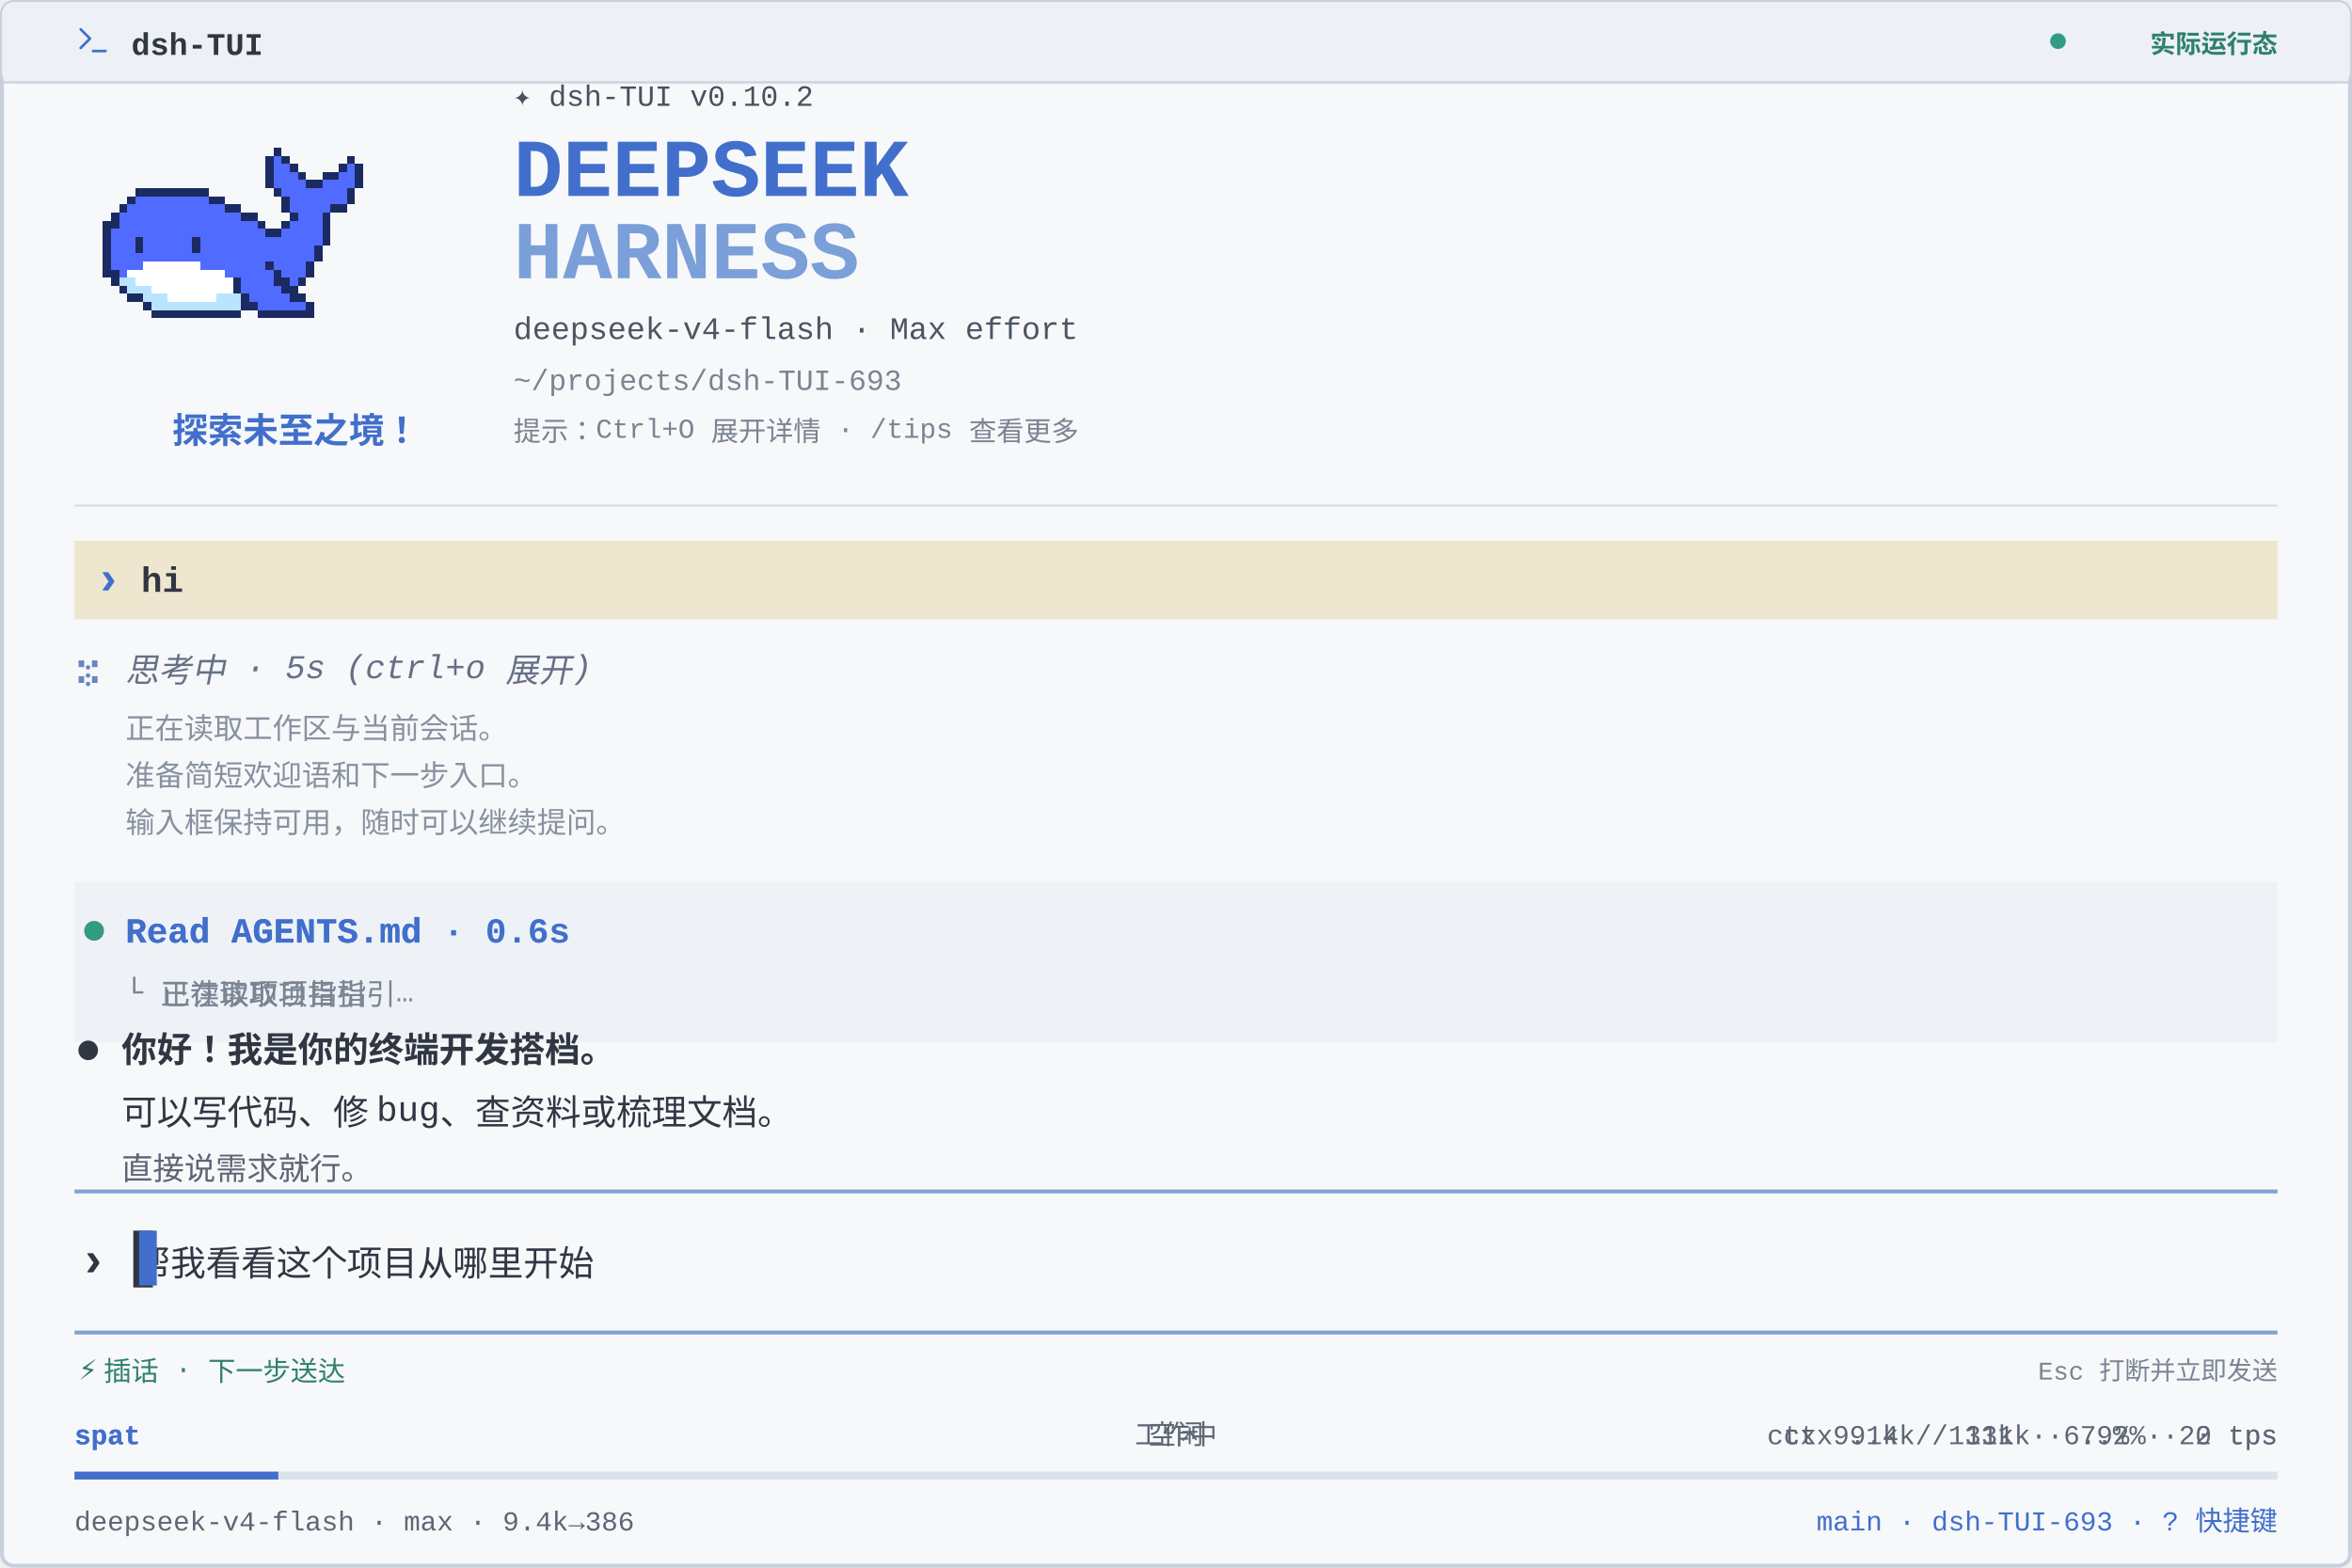
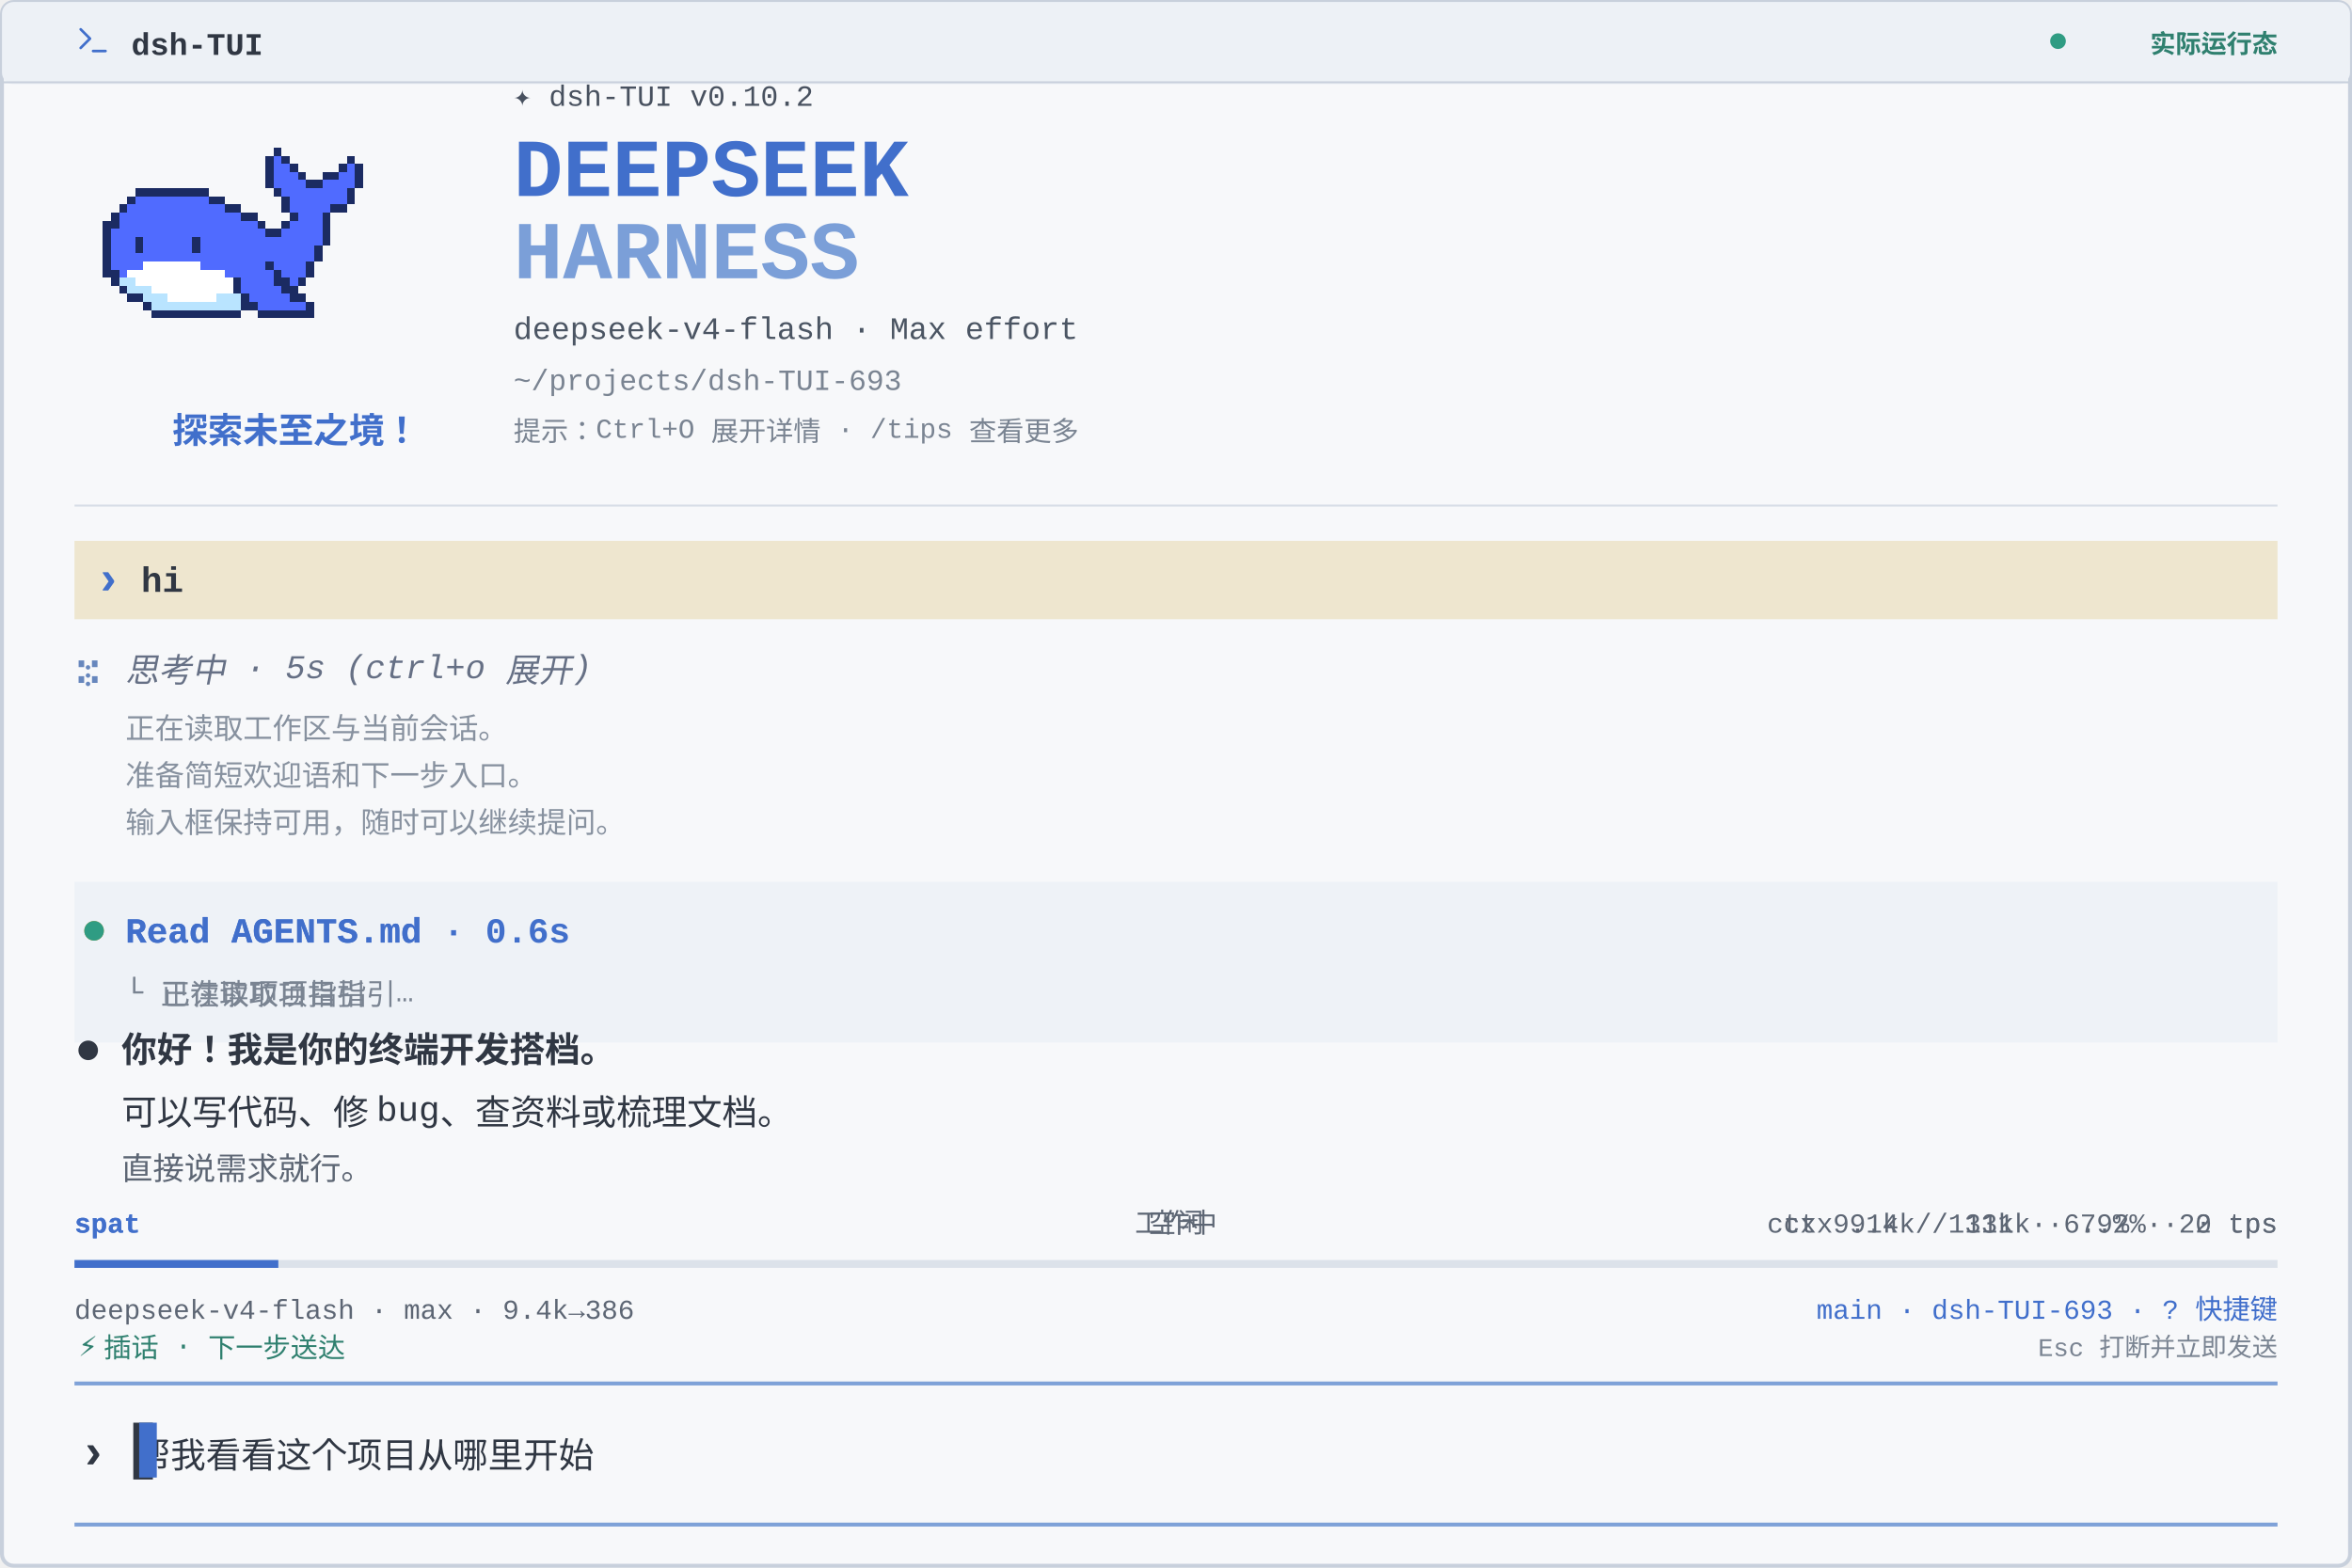
<svg xmlns="http://www.w3.org/2000/svg" width="1200" height="800" viewBox="0 0 1200 800" role="img" aria-labelledby="title desc">
  <style>
    text { font-family: "Cascadia Code","SFMono-Regular",Consolas,"Liberation Mono","Microsoft YaHei",monospace; letter-spacing: 0; }
    a:hover .tile { fill: #1b2028; }
    a:focus-visible .tile { stroke: #8bb6fb; stroke-width: 3; }
    .spinner-a { animation: spinnerA 1s steps(1,end) infinite; }
    .spinner-b { animation: spinnerB 1s steps(1,end) infinite; }
    .thinking-row { animation: thinkingRow 16s step-end infinite; }
    .tool-row { animation: toolRow 16s step-end infinite; }
    .tool-running { animation: toolRunning 16s step-end infinite; }
    .tool-done { animation: toolDone 16s step-end infinite; }
    .answer { animation: answer 16s step-end infinite; }
    .answer-mask { transform-origin:0 0; animation: answerReveal 16s steps(31,end) infinite; }
    .answer-two { animation: answerTwo 16s step-end infinite; }
    .draft { animation: draft 16s step-end infinite; }
    .draft-mask { transform-origin:0 0; animation: draftReveal 16s steps(16,end) infinite; }
    .draft-caret { animation: draftCaret 16s steps(16,end) infinite, blink 1s step-end infinite; }
    .empty-caret { animation: emptyCaret 16s step-end infinite, blink 1s step-end infinite; }
    .pending { animation: pending 16s step-end infinite; }
    .busy-status { animation: busyStatus 16s step-end infinite; }
    .idle-status { animation: idleStatus 16s step-end infinite; }
    .activity { transform-origin:0 0; animation: activity 16s linear infinite; }
    .live-dot { animation: pulse 1.4s ease-in-out infinite; }
    @keyframes spinnerA { 0%,49% { opacity:1 } 50%,100% { opacity:0 } }
    @keyframes spinnerB { 0%,49% { opacity:0 } 50%,100% { opacity:1 } }
    @keyframes blink { 0%,48% { opacity:1 } 49%,100% { opacity:0 } }
    @keyframes pulse { 0%,100% { opacity:.35 } 50% { opacity:1 } }
    @keyframes thinkingRow { 0%,33% { opacity:1 } 34%,100% { opacity:.38 } }
    @keyframes toolRow { 0%,20% { opacity:0 } 22%,100% { opacity:1 } }
    @keyframes toolRunning { 0%,20% { opacity:0 } 22%,46% { opacity:1 } 47%,100% { opacity:0 } }
    @keyframes toolDone { 0%,46% { opacity:0 } 47%,100% { opacity:1 } }
    @keyframes answer { 0%,48% { opacity:0 } 50%,100% { opacity:1 } }
    @keyframes answerReveal { 0%,49% { transform:scaleX(0) } 74%,100% { transform:scaleX(1) } }
    @keyframes answerTwo { 0%,73% { opacity:0 } 75%,100% { opacity:1 } }
    @keyframes draft { 0%,70% { opacity:0 } 72%,100% { opacity:1 } }
    @keyframes draftReveal { 0%,71% { transform:scaleX(0) } 91%,100% { transform:scaleX(1) } }
    @keyframes draftCaret { 0%,71% { transform:translateX(0) } 91%,100% { transform:translateX(252px) } }
    @keyframes emptyCaret { 0%,71% { opacity:1 } 72%,100% { opacity:0 } }
    @keyframes pending { 0%,91% { opacity:0 } 92%,100% { opacity:1 } }
    @keyframes busyStatus { 0%,91% { opacity:1 } 92%,100% { opacity:0 } }
    @keyframes idleStatus { 0%,91% { opacity:0 } 92%,100% { opacity:1 } }
    @keyframes activity { 0% { transform:scaleX(.07) } 92%,100% { transform:scaleX(1) } }
  </style>
  <defs>
    <clipPath id="answer-clip">
      <rect class="answer-mask" x="0" y="-25" width="1070" height="64" />
    </clipPath>
    <clipPath id="draft-clip">
      <rect class="draft-mask" x="0" y="-25" width="252" height="34" />
    </clipPath>
  </defs>
  <rect x="1" y="1" width="1198" height="798" rx="6" fill="#f7f8fa" stroke="#c8d0dc" stroke-width="2" />
  <rect x="1" y="1" width="1198" height="42" rx="6" fill="#edf1f6" />
  <path d="M1 42H1199" stroke="#c8d0dc" />
  <g transform="translate(38 11) scale(0.7916667)" fill="none" stroke="#416fcb" stroke-width="1.7" stroke-linecap="round" stroke-linejoin="round">
    <path d="M12 19h8" />
    <path d="m4 17 6-6-6-6" />
  </g>
  <text x="67" y="28" font-size="16" fill="#303743" font-weight="700">dsh-TUI</text>
  <circle class="live-dot" cx="1050" cy="21" r="4" fill="#2f9c83" />
  <text x="1162" y="27" font-size="13" fill="#2f806f" text-anchor="end" font-weight="700">实际运行态</text>
  <g transform="translate(40 67) scale(4.15)" shape-rendering="crispEdges">
    <path fill="#1b2b62" d="M24 2h1v1h-1zM23 3h1v1h-1zM25 3h1v1h-1zM33 3h1v1h-1zM23 4h1v1h-1zM26 4h1v1h-1zM32 4h1v1h-1zM34 4h1v1h-1zM23 5h1v1h-1zM27 5h1v1h-1zM30 5h1v1h-1zM31 5h1v1h-1zM34 5h1v1h-1zM23 6h1v1h-1zM28 6h1v1h-1zM29 6h1v1h-1zM34 6h1v1h-1zM7 7h1v1h-1zM8 7h1v1h-1zM9 7h1v1h-1zM10 7h1v1h-1zM11 7h1v1h-1zM12 7h1v1h-1zM13 7h1v1h-1zM14 7h1v1h-1zM15 7h1v1h-1zM24 7h1v1h-1zM33 7h1v1h-1zM6 8h1v1h-1zM16 8h1v1h-1zM17 8h1v1h-1zM25 8h1v1h-1zM33 8h1v1h-1zM5 9h1v1h-1zM18 9h1v1h-1zM19 9h1v1h-1zM25 9h1v1h-1zM31 9h1v1h-1zM32 9h1v1h-1zM4 10h1v1h-1zM20 10h1v1h-1zM21 10h1v1h-1zM26 10h1v1h-1zM30 10h1v1h-1zM3 11h1v1h-1zM4 11h1v1h-1zM22 11h1v1h-1zM25 11h1v1h-1zM30 11h1v1h-1zM3 12h1v1h-1zM23 12h1v1h-1zM24 12h1v1h-1zM30 12h1v1h-1zM3 13h1v1h-1zM7 13h1v1h-1zM14 13h1v1h-1zM30 13h1v1h-1zM3 14h1v1h-1zM7 14h1v1h-1zM14 14h1v1h-1zM29 14h1v1h-1zM3 15h1v1h-1zM29 15h1v1h-1zM3 16h1v1h-1zM23 16h1v1h-1zM28 16h1v1h-1zM3 17h1v1h-1zM4 17h1v1h-1zM24 17h1v1h-1zM28 17h1v1h-1zM4 18h1v1h-1zM19 18h1v1h-1zM24 18h1v1h-1zM25 18h1v1h-1zM27 18h1v1h-1zM5 19h1v1h-1zM19 19h1v1h-1zM25 19h1v1h-1zM26 19h1v1h-1zM6 20h1v1h-1zM7 20h1v1h-1zM20 20h1v1h-1zM26 20h1v1h-1zM27 20h1v1h-1zM8 21h1v1h-1zM20 21h1v1h-1zM21 21h1v1h-1zM28 21h1v1h-1zM9 22h1v1h-1zM10 22h1v1h-1zM11 22h1v1h-1zM12 22h1v1h-1zM13 22h1v1h-1zM14 22h1v1h-1zM15 22h1v1h-1zM16 22h1v1h-1zM17 22h1v1h-1zM18 22h1v1h-1zM19 22h1v1h-1zM22 22h1v1h-1zM23 22h1v1h-1zM24 22h1v1h-1zM25 22h1v1h-1zM26 22h1v1h-1zM27 22h1v1h-1zM28 22h1v1h-1z" />
    <path fill="#506bff" d="M24 3h1v1h-1zM24 4h1v1h-1zM25 4h1v1h-1zM33 4h1v1h-1zM24 5h1v1h-1zM25 5h1v1h-1zM26 5h1v1h-1zM32 5h1v1h-1zM33 5h1v1h-1zM24 6h1v1h-1zM25 6h1v1h-1zM26 6h1v1h-1zM27 6h1v1h-1zM30 6h1v1h-1zM31 6h1v1h-1zM32 6h1v1h-1zM33 6h1v1h-1zM25 7h1v1h-1zM26 7h1v1h-1zM27 7h1v1h-1zM28 7h1v1h-1zM29 7h1v1h-1zM30 7h1v1h-1zM31 7h1v1h-1zM32 7h1v1h-1zM7 8h1v1h-1zM8 8h1v1h-1zM9 8h1v1h-1zM10 8h1v1h-1zM11 8h1v1h-1zM12 8h1v1h-1zM13 8h1v1h-1zM14 8h1v1h-1zM15 8h1v1h-1zM26 8h1v1h-1zM27 8h1v1h-1zM28 8h1v1h-1zM29 8h1v1h-1zM30 8h1v1h-1zM31 8h1v1h-1zM32 8h1v1h-1zM6 9h1v1h-1zM7 9h1v1h-1zM8 9h1v1h-1zM9 9h1v1h-1zM10 9h1v1h-1zM11 9h1v1h-1zM12 9h1v1h-1zM13 9h1v1h-1zM14 9h1v1h-1zM15 9h1v1h-1zM16 9h1v1h-1zM17 9h1v1h-1zM26 9h1v1h-1zM27 9h1v1h-1zM28 9h1v1h-1zM29 9h1v1h-1zM30 9h1v1h-1zM5 10h1v1h-1zM6 10h1v1h-1zM7 10h1v1h-1zM8 10h1v1h-1zM9 10h1v1h-1zM10 10h1v1h-1zM11 10h1v1h-1zM12 10h1v1h-1zM13 10h1v1h-1zM14 10h1v1h-1zM15 10h1v1h-1zM16 10h1v1h-1zM17 10h1v1h-1zM18 10h1v1h-1zM19 10h1v1h-1zM27 10h1v1h-1zM28 10h1v1h-1zM29 10h1v1h-1zM5 11h1v1h-1zM6 11h1v1h-1zM7 11h1v1h-1zM8 11h1v1h-1zM9 11h1v1h-1zM10 11h1v1h-1zM11 11h1v1h-1zM12 11h1v1h-1zM13 11h1v1h-1zM14 11h1v1h-1zM15 11h1v1h-1zM16 11h1v1h-1zM17 11h1v1h-1zM18 11h1v1h-1zM19 11h1v1h-1zM20 11h1v1h-1zM21 11h1v1h-1zM26 11h1v1h-1zM27 11h1v1h-1zM28 11h1v1h-1zM29 11h1v1h-1zM4 12h1v1h-1zM5 12h1v1h-1zM6 12h1v1h-1zM7 12h1v1h-1zM8 12h1v1h-1zM9 12h1v1h-1zM10 12h1v1h-1zM11 12h1v1h-1zM12 12h1v1h-1zM13 12h1v1h-1zM14 12h1v1h-1zM15 12h1v1h-1zM16 12h1v1h-1zM17 12h1v1h-1zM18 12h1v1h-1zM19 12h1v1h-1zM20 12h1v1h-1zM21 12h1v1h-1zM22 12h1v1h-1zM25 12h1v1h-1zM26 12h1v1h-1zM27 12h1v1h-1zM28 12h1v1h-1zM29 12h1v1h-1zM4 13h1v1h-1zM5 13h1v1h-1zM6 13h1v1h-1zM8 13h1v1h-1zM9 13h1v1h-1zM10 13h1v1h-1zM11 13h1v1h-1zM12 13h1v1h-1zM13 13h1v1h-1zM15 13h1v1h-1zM16 13h1v1h-1zM17 13h1v1h-1zM18 13h1v1h-1zM19 13h1v1h-1zM20 13h1v1h-1zM21 13h1v1h-1zM22 13h1v1h-1zM23 13h1v1h-1zM24 13h1v1h-1zM25 13h1v1h-1zM26 13h1v1h-1zM27 13h1v1h-1zM28 13h1v1h-1zM29 13h1v1h-1zM4 14h1v1h-1zM5 14h1v1h-1zM6 14h1v1h-1zM8 14h1v1h-1zM9 14h1v1h-1zM10 14h1v1h-1zM11 14h1v1h-1zM12 14h1v1h-1zM13 14h1v1h-1zM15 14h1v1h-1zM16 14h1v1h-1zM17 14h1v1h-1zM18 14h1v1h-1zM19 14h1v1h-1zM20 14h1v1h-1zM21 14h1v1h-1zM22 14h1v1h-1zM23 14h1v1h-1zM24 14h1v1h-1zM25 14h1v1h-1zM26 14h1v1h-1zM27 14h1v1h-1zM28 14h1v1h-1zM4 15h1v1h-1zM5 15h1v1h-1zM6 15h1v1h-1zM7 15h1v1h-1zM8 15h1v1h-1zM9 15h1v1h-1zM10 15h1v1h-1zM11 15h1v1h-1zM12 15h1v1h-1zM13 15h1v1h-1zM14 15h1v1h-1zM15 15h1v1h-1zM16 15h1v1h-1zM17 15h1v1h-1zM18 15h1v1h-1zM19 15h1v1h-1zM20 15h1v1h-1zM21 15h1v1h-1zM22 15h1v1h-1zM23 15h1v1h-1zM24 15h1v1h-1zM25 15h1v1h-1zM26 15h1v1h-1zM27 15h1v1h-1zM28 15h1v1h-1zM4 16h1v1h-1zM5 16h1v1h-1zM6 16h1v1h-1zM7 16h1v1h-1zM15 16h1v1h-1zM16 16h1v1h-1zM17 16h1v1h-1zM18 16h1v1h-1zM19 16h1v1h-1zM20 16h1v1h-1zM21 16h1v1h-1zM22 16h1v1h-1zM24 16h1v1h-1zM25 16h1v1h-1zM26 16h1v1h-1zM27 16h1v1h-1zM5 17h1v1h-1zM18 17h1v1h-1zM19 17h1v1h-1zM20 17h1v1h-1zM21 17h1v1h-1zM22 17h1v1h-1zM23 17h1v1h-1zM25 17h1v1h-1zM26 17h1v1h-1zM27 17h1v1h-1zM20 18h1v1h-1zM21 18h1v1h-1zM22 18h1v1h-1zM23 18h1v1h-1zM26 18h1v1h-1zM20 19h1v1h-1zM21 19h1v1h-1zM22 19h1v1h-1zM23 19h1v1h-1zM24 19h1v1h-1zM21 20h1v1h-1zM22 20h1v1h-1zM23 20h1v1h-1zM24 20h1v1h-1zM25 20h1v1h-1zM22 21h1v1h-1zM23 21h1v1h-1zM24 21h1v1h-1zM25 21h1v1h-1zM26 21h1v1h-1zM27 21h1v1h-1z" />
    <path fill="#b9e4ff" d="M5 18h1v1h-1zM6 18h1v1h-1zM6 19h1v1h-1zM7 19h1v1h-1zM8 19h1v1h-1zM8 20h1v1h-1zM9 20h1v1h-1zM10 20h1v1h-1zM17 20h1v1h-1zM18 20h1v1h-1zM19 20h1v1h-1zM9 21h1v1h-1zM10 21h1v1h-1zM11 21h1v1h-1zM12 21h1v1h-1zM13 21h1v1h-1zM14 21h1v1h-1zM15 21h1v1h-1zM16 21h1v1h-1zM17 21h1v1h-1zM18 21h1v1h-1zM19 21h1v1h-1z" />
    <path fill="#ffffff" d="M8 16h1v1h-1zM9 16h1v1h-1zM10 16h1v1h-1zM11 16h1v1h-1zM12 16h1v1h-1zM13 16h1v1h-1zM14 16h1v1h-1zM6 17h1v1h-1zM7 17h1v1h-1zM8 17h1v1h-1zM9 17h1v1h-1zM10 17h1v1h-1zM11 17h1v1h-1zM12 17h1v1h-1zM13 17h1v1h-1zM14 17h1v1h-1zM15 17h1v1h-1zM16 17h1v1h-1zM17 17h1v1h-1zM7 18h1v1h-1zM8 18h1v1h-1zM9 18h1v1h-1zM10 18h1v1h-1zM11 18h1v1h-1zM12 18h1v1h-1zM13 18h1v1h-1zM14 18h1v1h-1zM15 18h1v1h-1zM16 18h1v1h-1zM17 18h1v1h-1zM18 18h1v1h-1zM9 19h1v1h-1zM10 19h1v1h-1zM11 19h1v1h-1zM12 19h1v1h-1zM13 19h1v1h-1zM14 19h1v1h-1zM15 19h1v1h-1zM16 19h1v1h-1zM17 19h1v1h-1zM18 19h1v1h-1zM11 20h1v1h-1zM12 20h1v1h-1zM13 20h1v1h-1zM14 20h1v1h-1zM15 20h1v1h-1zM16 20h1v1h-1z" />
  </g>
  <text x="88" y="226" font-size="18" fill="#416fcb" font-weight="700">探索未至之境！</text>
  <text x="262" y="54" font-size="15" fill="#48515f">✦ dsh-TUI  v0.10.2</text>
  <text x="262" y="100" font-size="42" fill="#416fcb" font-weight="700">DEEPSEEK</text>
  <text x="262" y="142" font-size="42" fill="#7b9fd8" font-weight="700">HARNESS</text>
  <text x="262" y="173" font-size="16" fill="#4b5563">deepseek-v4-flash · Max effort</text>
  <text x="262" y="199" font-size="15" fill="#7a8492">~/projects/dsh-TUI-693</text>
  <text x="262" y="225" font-size="14" fill="#7a8492">提示：Ctrl+O 展开详情 · /tips 查看更多</text>
  <path d="M38 258H1162" stroke="#d7dde6" />
  <rect x="38" y="276" width="1124" height="40" fill="#eee6cf" />
  <text x="48" y="303" font-size="24" fill="#416fcb" font-weight="700">›</text>
  <text x="72" y="302" font-size="18" fill="#303743" font-weight="600">hi</text>
  <g class="thinking-row">
    <g class="spinner-a">
      <text x="38" y="350" font-size="23" fill="#6787bd">∷</text>
    </g>
    <g class="spinner-b">
      <text x="38" y="350" font-size="23" fill="#6787bd">⋮</text>
    </g>
    <text x="64" y="348" font-size="17" fill="#667085" font-style="italic">思考中 · 5s  (ctrl+o 展开)</text>
    <text x="64" y="377" font-size="15" fill="#87919f">正在读取工作区与当前会话。</text>
    <text x="64" y="401" font-size="15" fill="#87919f">准备简短欢迎语和下一步入口。</text>
    <text x="64" y="425" font-size="15" fill="#87919f">输入框保持可用，随时可以继续提问。</text>
  </g>
  <g class="tool-row">
    <rect x="38" y="450" width="1124" height="82" fill="#eef2f7" />
    <g class="tool-running">
      <circle cx="48" cy="475" r="5" fill="#d39b32" />
      <text x="64" y="481" font-size="18" fill="#416fcb" font-weight="700">Read  AGENTS.md</text>
      <text x="64" y="511" font-size="15" fill="#7a8492">└ 正在读取项目指引…</text>
    </g>
    <g class="tool-done">
      <circle cx="48" cy="475" r="5" fill="#2f9c83" />
      <text x="64" y="481" font-size="18" fill="#416fcb" font-weight="700">Read  AGENTS.md · 0.6s</text>
      <text x="64" y="511" font-size="15" fill="#7a8492">└ 已读取项目指引</text>
    </g>
  </g>
  <g class="answer">
    <circle cx="45" cy="536" r="5" fill="#303743" />
    <g transform="translate(62 542)" clip-path="url(#answer-clip)">
      <text x="0" y="0" font-size="18" fill="#303743" font-weight="600">你好！我是你的终端开发搭档。</text>
    </g>
    <g class="answer-two">
      <text x="62" y="574" font-size="18" fill="#303743">可以写代码、修 bug、查资料或梳理文档。</text>
      <text x="62" y="602" font-size="16" fill="#5d6674">直接说需求就行。</text>
    </g>
  </g>
-   <path d="M38 608H1162" stroke="#7fa2d8" stroke-width="2" />
-   <path d="M38 680H1162" stroke="#7fa2d8" stroke-width="2" />
-   <text x="40" y="651" font-size="25" fill="#303743" font-weight="700">›</text>
-   <rect class="empty-caret" x="68" y="628" width="10" height="29" fill="#303743" />
-   <g class="draft" transform="translate(69 651)">
+   <path d="M38 706H1162" stroke="#7fa2d8" stroke-width="2" />
+   <path d="M38 778H1162" stroke="#7fa2d8" stroke-width="2" />
+   <text x="40" y="749" font-size="25" fill="#303743" font-weight="700">›</text>
+   <rect class="empty-caret" x="68" y="726" width="10" height="29" fill="#303743" />
+   <g class="draft" transform="translate(69 749)">
    <g clip-path="url(#draft-clip)">
      <text x="0" y="0" font-size="18" fill="#303743">帮我看看这个项目从哪里开始</text>
    </g>
    <rect class="draft-caret" x="2" y="-23" width="9" height="28" fill="#416fcb" />
  </g>
  <g class="pending">
-     <text x="40" y="704" font-size="14" fill="#2f806f">⚡ 插话 · 下一步送达</text>
-     <text x="1162" y="704" font-size="13" fill="#7a8492" text-anchor="end">Esc 打断并立即发送</text>
+     <text x="40" y="692" font-size="14" fill="#2f806f">⚡ 插话 · 下一步送达</text>
+     <text x="1162" y="692" font-size="13" fill="#7a8492" text-anchor="end">Esc 打断并立即发送</text>
  </g>
  <g class="busy-status">
-     <text x="38" y="737" font-size="14" fill="#416fcb" font-weight="700">spat</text>
-     <text x="600" y="737" font-size="14" fill="#5d6674" text-anchor="middle">工作中</text>
-     <text x="1162" y="737" font-size="14" fill="#5d6674" text-anchor="end">ctx 9.1k / 131k · 6.9% · 22 tps</text>
+     <text x="38" y="629" font-size="14" fill="#416fcb" font-weight="700">spat</text>
+     <text x="600" y="629" font-size="14" fill="#5d6674" text-anchor="middle">工作中</text>
+     <text x="1162" y="629" font-size="14" fill="#5d6674" text-anchor="end">ctx 9.1k / 131k · 6.9% · 22 tps</text>
  </g>
  <g class="idle-status">
-     <text x="38" y="737" font-size="14" fill="#416fcb" font-weight="700">spat</text>
-     <text x="600" y="737" font-size="14" fill="#5d6674" text-anchor="middle">空闲</text>
-     <text x="1162" y="737" font-size="14" fill="#5d6674" text-anchor="end">ctx 9.4k / 131k · 7.2% · 0 tps</text>
+     <text x="38" y="629" font-size="14" fill="#416fcb" font-weight="700">spat</text>
+     <text x="600" y="629" font-size="14" fill="#5d6674" text-anchor="middle">空闲</text>
+     <text x="1162" y="629" font-size="14" fill="#5d6674" text-anchor="end">ctx 9.4k / 131k · 7.2% · 0 tps</text>
  </g>
-   <rect x="38" y="751" width="1124" height="4" fill="#dce2ea" />
-   <g transform="translate(38 751)">
+   <rect x="38" y="643" width="1124" height="4" fill="#dce2ea" />
+   <g transform="translate(38 643)">
    <rect class="activity" width="104" height="4" fill="#416fcb" />
  </g>
-   <text x="38" y="781" font-size="14" fill="#5d6674">deepseek-v4-flash · max · 9.4k→386</text>
-   <text x="1162" y="781" font-size="14" fill="#416fcb" text-anchor="end">main · dsh-TUI-693 · ? 快捷键</text>
+   <text x="38" y="673" font-size="14" fill="#5d6674">deepseek-v4-flash · max · 9.4k→386</text>
+   <text x="1162" y="673" font-size="14" fill="#416fcb" text-anchor="end">main · dsh-TUI-693 · ? 快捷键</text>
</svg>
